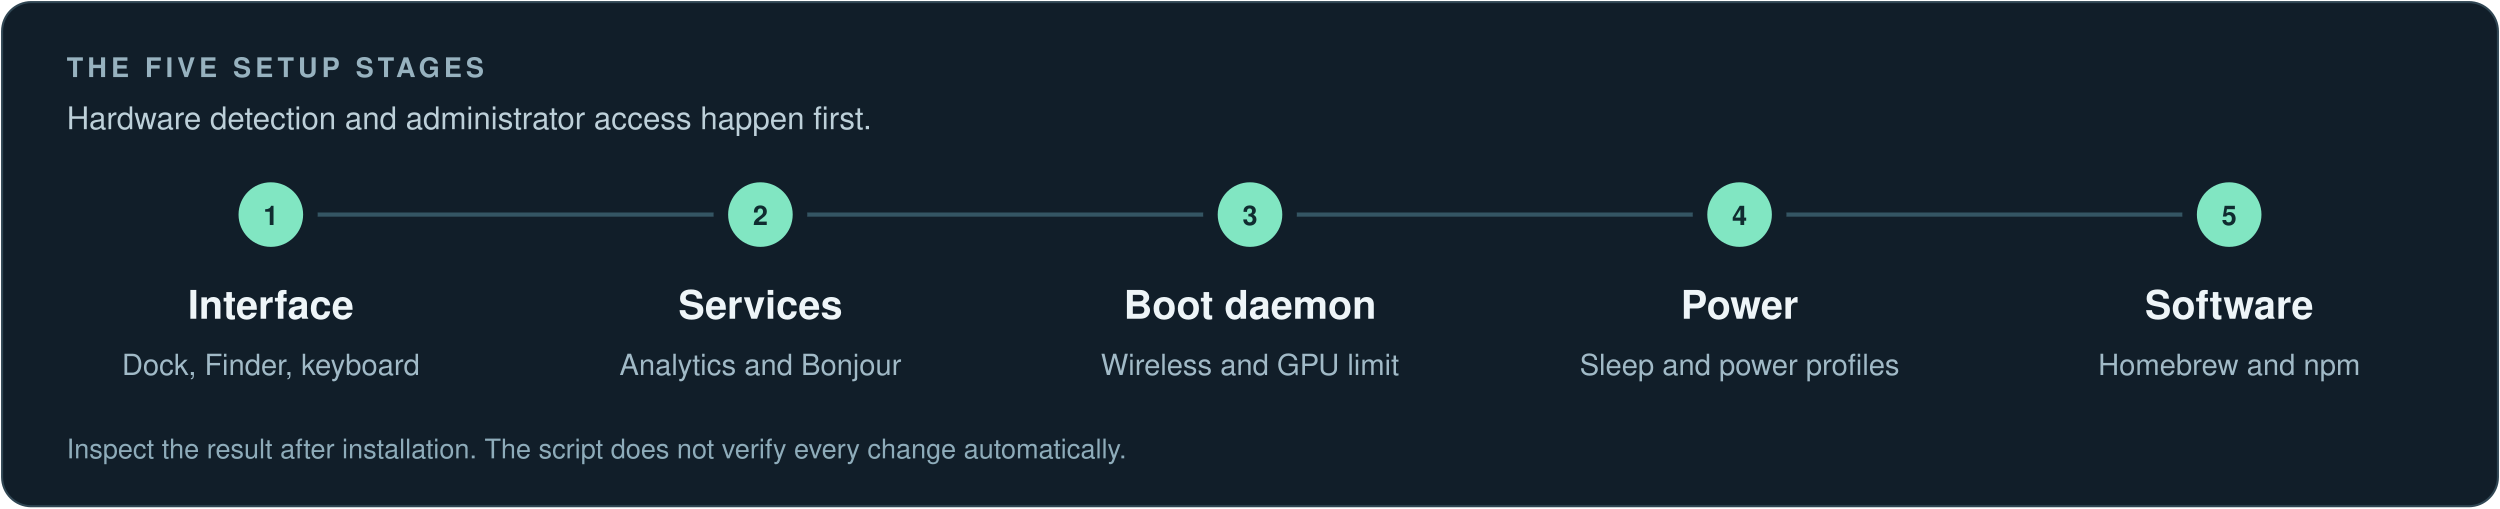
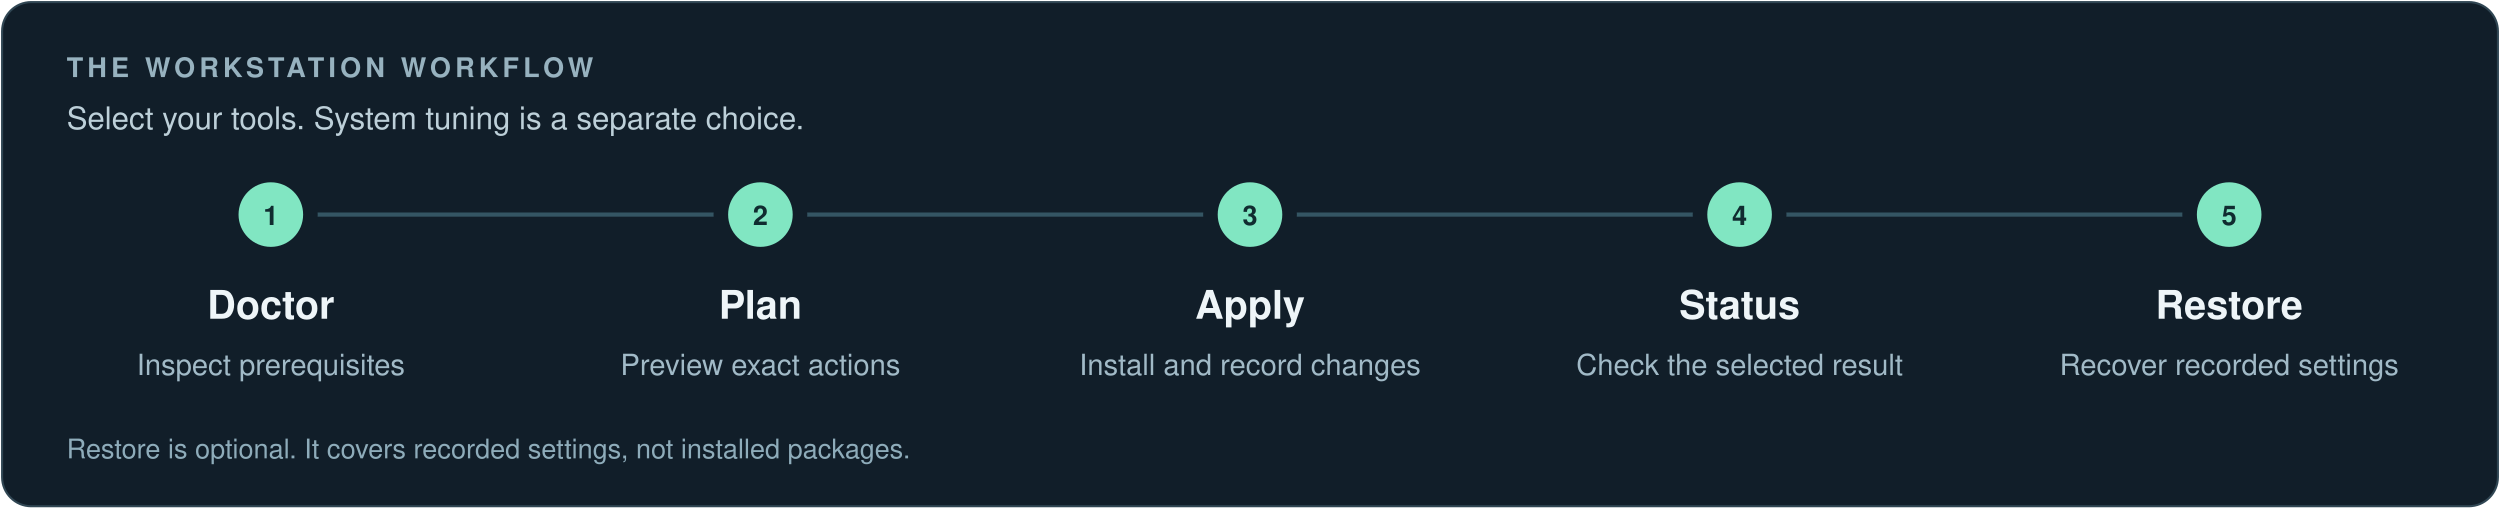
<svg xmlns="http://www.w3.org/2000/svg" width="1200" height="244" viewBox="0 0 1200 244" role="img" aria-labelledby="title desc">
  <rect x="1" y="1" width="1198" height="242" rx="14" fill="#111e29" stroke="#304653" />
  <g font-family="-apple-system, BlinkMacSystemFont, 'Segoe UI', Helvetica, Arial, sans-serif">
-     <text x="32" y="37" fill="#97b2bf" font-size="13" font-weight="600" letter-spacing="2">THE FIVE SETUP STAGES</text>
-     <text x="32" y="62" fill="#bdd0d9" font-size="15">Hardware detection and administrator access happen first.</text>
+     <text x="32" y="37" fill="#97b2bf" font-size="13" font-weight="600" letter-spacing="2">THE WORKSTATION WORKFLOW</text>
+     <text x="32" y="62" fill="#bdd0d9" font-size="15">Select your tools. System tuning is a separate choice.</text>
    <path d="M145 103H1055" stroke="#345563" stroke-width="2" />
    <g fill="#81e6c2" stroke="#111e29" stroke-width="7">
      <circle cx="130" cy="103" r="19" />
      <circle cx="365" cy="103" r="19" />
      <circle cx="600" cy="103" r="19" />
      <circle cx="835" cy="103" r="19" />
      <circle cx="1070" cy="103" r="19" />
    </g>
    <g fill="#102c30" font-size="13" font-weight="700" text-anchor="middle">
      <text x="130" y="108">1</text>
      <text x="365" y="108">2</text>
      <text x="600" y="108">3</text>
      <text x="835" y="108">4</text>
      <text x="1070" y="108">5</text>
    </g>
    <g fill="#eef5f8" font-size="19" font-weight="600" text-anchor="middle">
-       <text x="130" y="153">Interface</text>
-       <text x="365" y="153">Services</text>
-       <text x="600" y="153">Boot daemon</text>
-       <text x="835" y="153">Power</text>
-       <text x="1070" y="153">Software</text>
+       <text x="130" y="153">Doctor</text>
+       <text x="365" y="153">Plan</text>
+       <text x="600" y="153">Apply</text>
+       <text x="835" y="153">Status</text>
+       <text x="1070" y="153">Restore</text>
    </g>
    <g fill="#a1bac7" font-size="14" text-anchor="middle">
-       <text x="130" y="180">Dock, Finder, keyboard</text>
-       <text x="365" y="180">Analytics and Bonjour</text>
-       <text x="600" y="180">Wireless and GPU limit</text>
-       <text x="835" y="180">Sleep and power profiles</text>
-       <text x="1070" y="180">Homebrew and npm</text>
+       <text x="130" y="180">Inspect prerequisites</text>
+       <text x="365" y="180">Preview exact actions</text>
+       <text x="600" y="180">Install and record changes</text>
+       <text x="835" y="180">Check the selected result</text>
+       <text x="1070" y="180">Recover recorded settings</text>
    </g>
-     <text x="32" y="220" fill="#8eacba" font-size="13">Inspect the result after installation. The script does not verify every change automatically.</text>
+     <text x="32" y="220" fill="#8eacba" font-size="13">Restore is optional. It covers recorded settings, not installed packages.</text>
  </g>
</svg>
